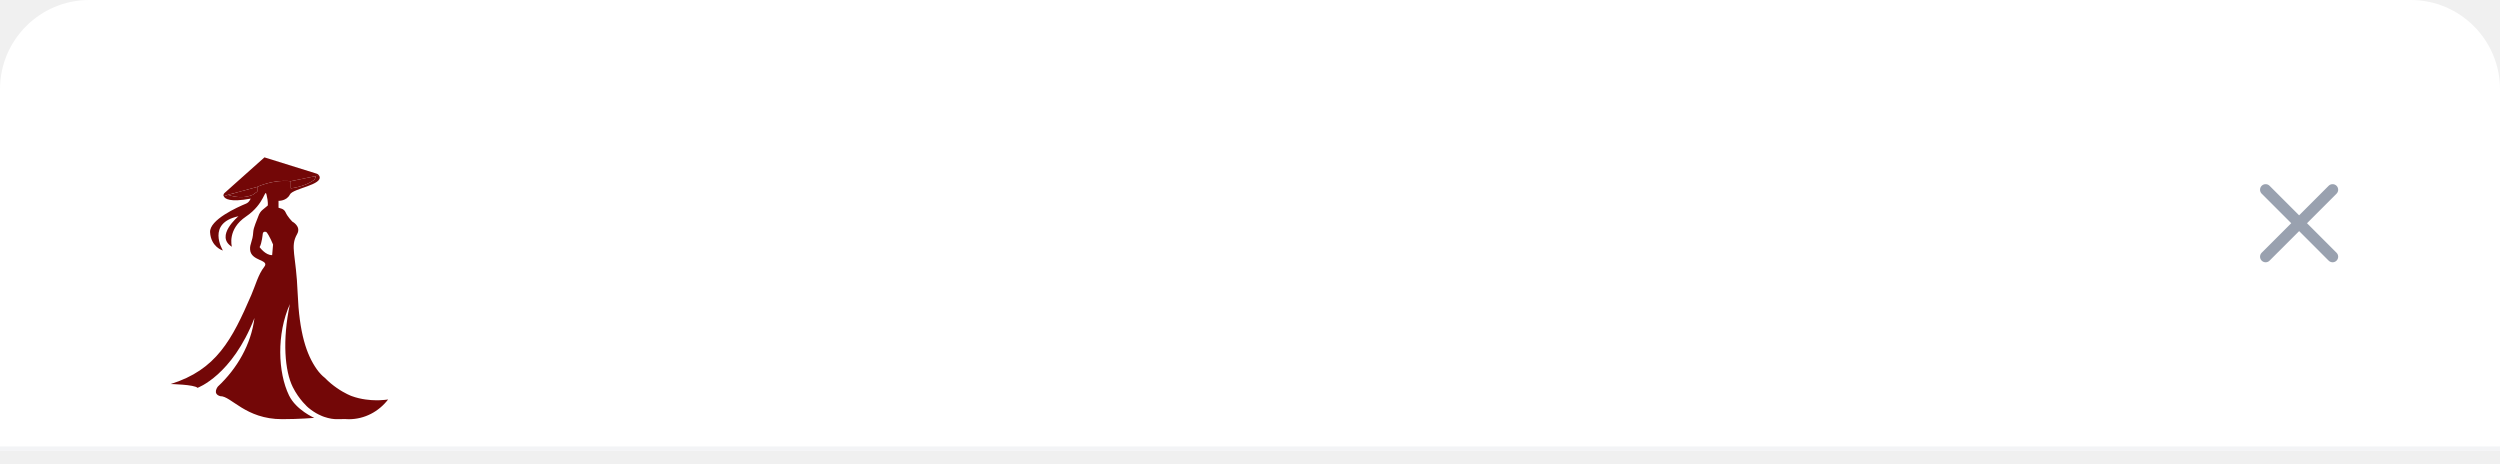
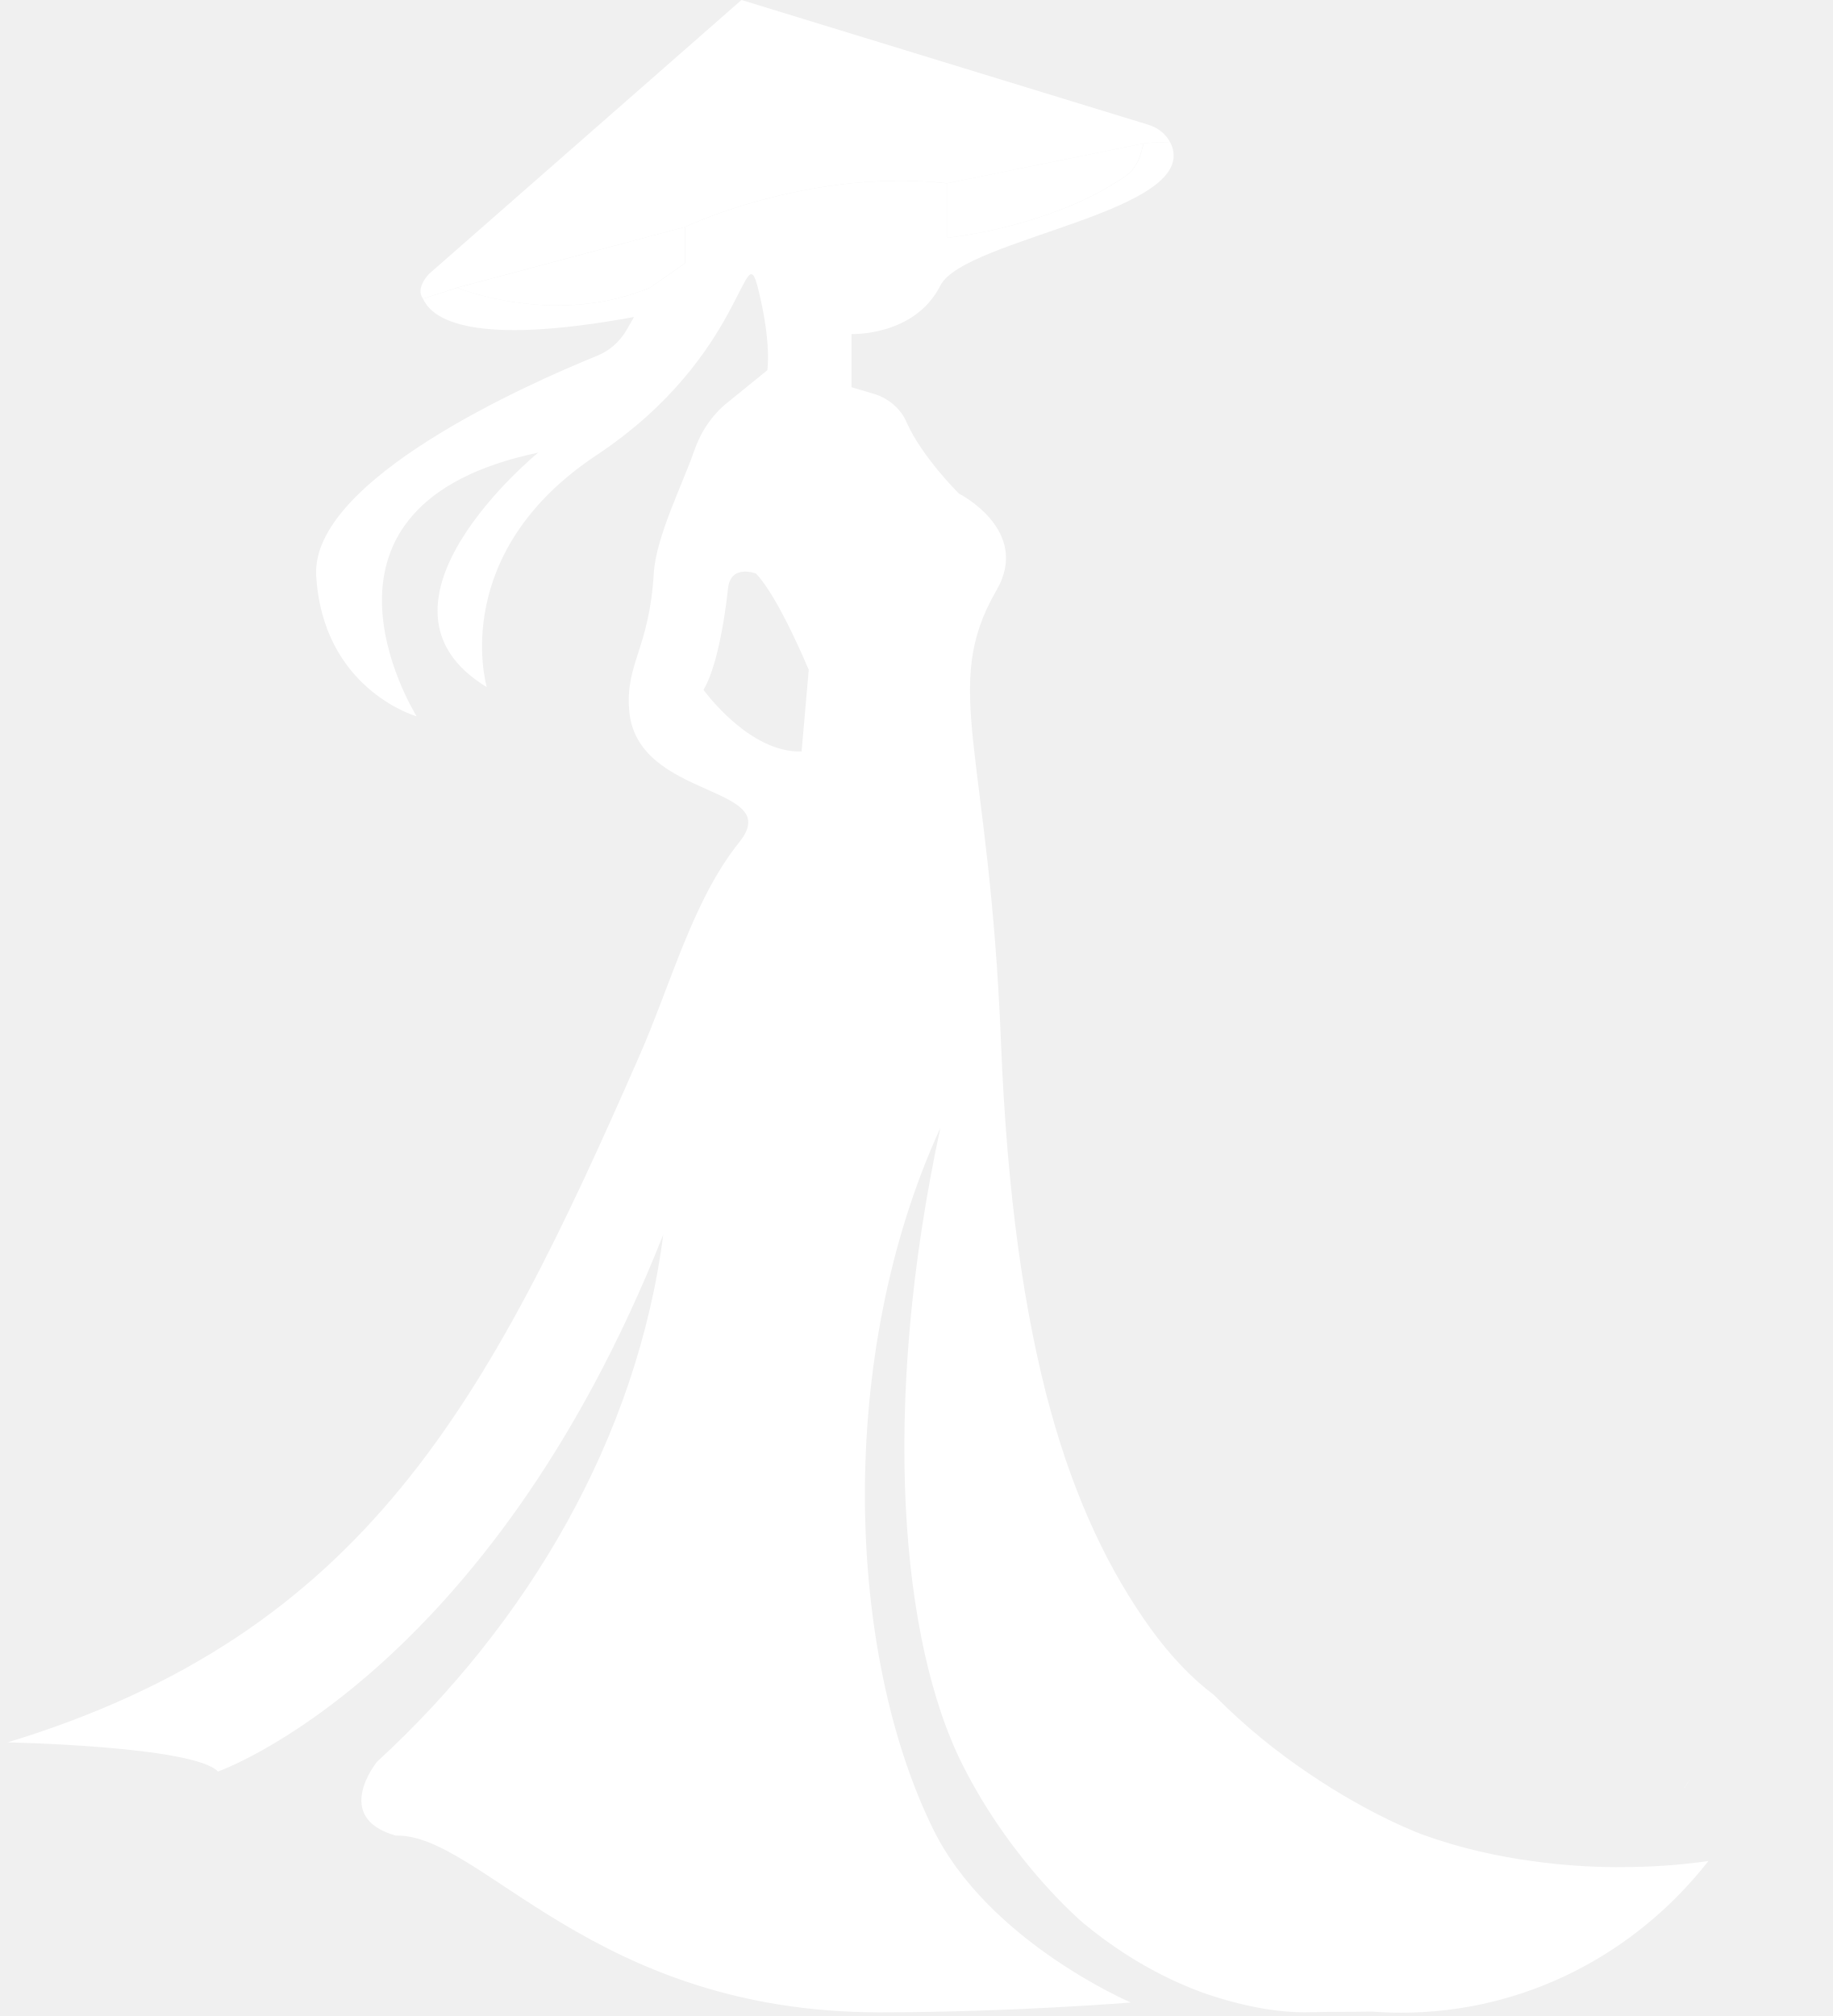
- <svg xmlns="http://www.w3.org/2000/svg" width="448" height="83" viewBox="0 0 448 83" fill="none">
-   <mask id="path-1-inside-1_902_3837" fill="white">
-     <path d="M0 16C0 7.163 7.163 0 16 0H432C440.837 0 448 7.163 448 16V80.8H0V16Z" />
-   </mask>
-   <path d="M0 16C0 7.163 7.163 0 16 0H432C440.837 0 448 7.163 448 16V80.8H0V16Z" fill="white" />
-   <path d="M0 0H448H0M448 81.6H0V80H448V81.6ZM448 80M0 80.8V0V80.8M0 80.8M448 0V80.8V0" fill="#F3F4F6" mask="url(#path-1-inside-1_902_3837)" />
-   <g clip-path="url(#clip0_902_3837)">
-     <path d="M57.219 31.526C56.773 31.509 56.608 31.544 56.608 31.544H56.605L52.107 32.473C51.925 32.453 51.74 32.438 51.56 32.429C51.034 32.4 50.521 32.414 50.034 32.461C49.953 32.467 49.874 32.476 49.796 32.485C49.759 32.485 49.723 32.494 49.689 32.497C49.644 32.503 49.602 32.508 49.56 32.514C49.485 32.523 49.409 32.535 49.334 32.547C49.21 32.564 49.093 32.585 48.978 32.606C48.95 32.611 48.919 32.617 48.891 32.623C48.866 32.629 48.838 32.632 48.812 32.638C48.768 32.647 48.723 32.656 48.678 32.664H48.675L48.474 32.709C48.44 32.717 48.406 32.726 48.373 32.732C48.339 32.738 48.306 32.747 48.272 32.755H48.269C48.252 32.758 48.236 32.764 48.221 32.767C48.21 32.77 48.202 32.773 48.191 32.776C48.104 32.797 48.02 32.817 47.939 32.841C47.908 32.847 47.877 32.858 47.846 32.864C47.832 32.87 47.818 32.87 47.807 32.876C47.734 32.897 47.661 32.92 47.594 32.938C47.507 32.961 47.423 32.988 47.345 33.014C47.266 33.041 47.194 33.064 47.123 33.088C47.121 33.088 47.115 33.091 47.112 33.091C47.039 33.114 46.972 33.138 46.908 33.161C46.829 33.191 46.759 33.217 46.695 33.241C46.633 33.264 46.577 33.285 46.527 33.309C46.476 33.326 46.429 33.347 46.387 33.364C46.317 33.394 46.261 33.417 46.216 33.435C46.157 33.461 46.121 33.482 46.104 33.488C46.101 33.491 46.098 33.491 46.098 33.491L40.877 34.905L40.093 35.164C40 35.035 40.037 34.888 40.098 34.773C40.11 34.749 40.121 34.732 40.132 34.714C40.154 34.679 40.177 34.65 40.196 34.629C40.213 34.602 40.23 34.588 40.23 34.588L47.392 28.2L56.714 31.109C56.927 31.173 57.118 31.317 57.219 31.526Z" fill="#730707" />
-     <path d="M46.098 33.491V34.335L45.294 34.908C45.205 34.944 45.112 34.982 45.023 35.011C44.967 35.032 44.911 35.053 44.857 35.067C44.849 35.07 44.843 35.07 44.835 35.073C44.762 35.097 44.692 35.117 44.619 35.135C44.555 35.152 44.49 35.17 44.426 35.185C44.42 35.185 44.415 35.188 44.409 35.188C44.336 35.205 44.266 35.22 44.194 35.232C44.14 35.241 44.09 35.249 44.037 35.255C43.986 35.264 43.939 35.27 43.888 35.276C43.827 35.285 43.765 35.291 43.703 35.297C43.687 35.3 43.672 35.3 43.658 35.3C43.58 35.308 43.502 35.311 43.426 35.314C43.345 35.317 43.264 35.32 43.182 35.32C43.081 35.32 42.983 35.32 42.888 35.314C42.88 35.314 42.871 35.314 42.863 35.311C42.841 35.311 42.818 35.311 42.796 35.308C42.765 35.308 42.734 35.305 42.703 35.302C42.684 35.302 42.664 35.302 42.645 35.297C42.589 35.294 42.532 35.288 42.479 35.282C42.423 35.276 42.37 35.27 42.317 35.261C42.266 35.255 42.213 35.249 42.163 35.241C42.129 35.235 42.096 35.229 42.065 35.223C41.998 35.214 41.936 35.202 41.874 35.188C41.843 35.182 41.813 35.176 41.785 35.17C41.754 35.164 41.726 35.158 41.698 35.152C41.642 35.141 41.589 35.126 41.535 35.114C41.51 35.108 41.485 35.102 41.462 35.094C41.412 35.082 41.367 35.067 41.322 35.055C41.3 35.05 41.28 35.044 41.261 35.038C41.219 35.026 41.182 35.014 41.146 35.002C41.104 34.988 41.065 34.973 41.031 34.964C40.964 34.938 40.916 34.92 40.894 34.914C40.883 34.914 40.877 34.908 40.877 34.908L46.098 33.491Z" fill="#730707" />
-     <path d="M56.605 31.544L56.538 31.791C56.504 31.909 56.454 32.017 56.384 32.111C56.373 32.129 56.359 32.144 56.345 32.161C56.333 32.176 56.317 32.191 56.303 32.209C56.266 32.247 56.227 32.279 56.185 32.312C56.084 32.382 55.98 32.45 55.877 32.511C55.784 32.57 55.689 32.623 55.594 32.676C55.583 32.682 55.572 32.688 55.56 32.694C55.504 32.723 55.451 32.753 55.395 32.779C55.319 32.817 55.244 32.853 55.168 32.891C55.098 32.923 55.028 32.953 54.958 32.985C54.947 32.988 54.938 32.994 54.927 32.997C54.924 33 54.919 33 54.916 33.003C54.885 33.014 54.857 33.029 54.826 33.041C54.745 33.073 54.667 33.105 54.583 33.135C54.532 33.156 54.476 33.173 54.423 33.194C54.317 33.232 54.213 33.267 54.106 33.303C53.868 33.379 53.639 33.444 53.426 33.497C53.314 33.526 53.207 33.55 53.107 33.573C53.065 33.582 53.023 33.591 52.983 33.6C52.824 33.632 52.678 33.658 52.557 33.679C52.496 33.688 52.44 33.697 52.389 33.706C52.339 33.714 52.294 33.72 52.258 33.726C52.238 33.726 52.221 33.729 52.205 33.732C52.174 33.735 52.151 33.738 52.135 33.741C52.115 33.744 52.107 33.744 52.107 33.744V32.473L56.605 31.544Z" fill="#730707" />
-     <path d="M68.997 69.883H69C69.045 69.812 69.09 69.742 69.129 69.671C69.087 69.742 69.042 69.812 68.997 69.883ZM53.216 33.547C53.179 33.556 53.143 33.564 53.107 33.573C53.207 33.55 53.314 33.526 53.426 33.497C53.353 33.514 53.283 33.532 53.216 33.547ZM52.558 33.679C52.678 33.658 52.824 33.632 52.983 33.6C52.944 33.605 52.905 33.614 52.866 33.62C52.754 33.644 52.65 33.661 52.558 33.679ZM52.112 33.741H52.107C52.107 33.741 52.115 33.744 52.135 33.741C52.151 33.738 52.174 33.735 52.205 33.732C52.174 33.735 52.149 33.738 52.135 33.738C52.123 33.738 52.118 33.741 52.112 33.741ZM49.796 32.485C49.874 32.476 49.953 32.467 50.034 32.462C50.006 32.462 49.975 32.464 49.947 32.467C49.897 32.473 49.846 32.479 49.796 32.485ZM49.334 32.547C49.409 32.535 49.485 32.523 49.56 32.514C49.518 32.517 49.479 32.523 49.44 32.529C49.404 32.535 49.367 32.541 49.334 32.547ZM48.891 32.623C48.919 32.617 48.95 32.611 48.978 32.606C48.972 32.608 48.961 32.608 48.955 32.608C48.933 32.614 48.913 32.617 48.891 32.623ZM48.272 32.756C48.306 32.747 48.339 32.738 48.373 32.732C48.339 32.738 48.306 32.744 48.275 32.753H48.272V32.756Z" fill="white" />
-     <path d="M68.031 71.721C67.843 71.727 67.641 71.73 67.428 71.73H67.426C66.86 71.727 66.218 71.688 65.532 71.591C64.728 71.483 63.865 71.288 63 70.971C63 70.971 61.826 70.541 60.37 69.53C59.684 69.059 58.938 68.459 58.218 67.715C57.714 67.33 57.23 66.815 56.77 66.171C55.832 64.845 55.053 63.212 54.474 61.077C53.868 58.83 53.479 56.048 53.339 52.519C53.073 45.637 51.947 44.228 53.233 41.967C54.039 40.561 52.376 39.708 52.376 39.708C52.376 39.708 51.524 38.852 51.174 38.041C51.037 37.717 50.751 37.482 50.426 37.382L49.913 37.229V35.988C49.913 35.988 51.361 36.044 51.95 34.858C52.502 33.744 57.994 33.132 57.221 31.526C56.776 31.509 56.611 31.544 56.611 31.544L56.541 31.791C56.507 31.909 56.457 32.017 56.387 32.111C56.375 32.129 56.361 32.144 56.347 32.161C56.336 32.176 56.319 32.191 56.305 32.209C56.269 32.247 56.23 32.279 56.188 32.312C56.087 32.382 55.986 32.45 55.88 32.511C55.863 32.523 55.843 32.535 55.824 32.547C55.815 32.553 55.804 32.559 55.793 32.564C55.728 32.603 55.664 32.638 55.597 32.676C55.586 32.682 55.574 32.688 55.563 32.694C55.51 32.723 55.454 32.75 55.401 32.779H55.398C55.322 32.817 55.247 32.853 55.171 32.891C55.14 32.906 55.106 32.92 55.076 32.935H55.073C55.036 32.953 54.997 32.97 54.961 32.985C54.95 32.988 54.941 32.994 54.93 32.997C54.927 33 54.922 33 54.919 33.003C54.888 33.014 54.86 33.029 54.829 33.041C54.748 33.073 54.67 33.105 54.586 33.135C54.535 33.156 54.479 33.173 54.426 33.194C54.319 33.232 54.216 33.267 54.109 33.303C53.871 33.379 53.642 33.444 53.429 33.497C53.317 33.526 53.21 33.55 53.109 33.573C53.067 33.582 53.025 33.591 52.986 33.6C52.827 33.632 52.681 33.658 52.56 33.679C52.499 33.691 52.443 33.7 52.392 33.706C52.342 33.714 52.297 33.72 52.261 33.726C52.241 33.726 52.224 33.729 52.207 33.732C52.177 33.735 52.154 33.738 52.137 33.741C52.118 33.744 52.109 33.744 52.109 33.744V32.476C51.927 32.456 51.745 32.441 51.563 32.429C51.037 32.403 50.524 32.417 50.037 32.461C49.955 32.467 49.877 32.476 49.798 32.485C49.762 32.485 49.726 32.494 49.692 32.497C49.647 32.503 49.605 32.508 49.563 32.514C49.488 32.523 49.412 32.535 49.336 32.547C49.213 32.564 49.095 32.585 48.981 32.606C48.953 32.611 48.922 32.617 48.894 32.623C48.868 32.629 48.84 32.632 48.815 32.638C48.77 32.647 48.726 32.656 48.681 32.664H48.678L48.476 32.709C48.443 32.717 48.409 32.726 48.376 32.732C48.342 32.738 48.308 32.747 48.275 32.755H48.272C48.255 32.758 48.238 32.764 48.224 32.767C48.213 32.77 48.205 32.773 48.194 32.776C48.109 32.797 48.023 32.817 47.941 32.841C47.911 32.847 47.88 32.858 47.849 32.864C47.835 32.87 47.821 32.87 47.81 32.876C47.737 32.897 47.664 32.92 47.597 32.938C47.51 32.961 47.426 32.988 47.348 33.014C47.269 33.041 47.196 33.064 47.126 33.088C47.123 33.088 47.118 33.091 47.115 33.091C47.042 33.114 46.975 33.138 46.911 33.161C46.832 33.191 46.762 33.217 46.698 33.241C46.639 33.264 46.583 33.285 46.53 33.309C46.479 33.326 46.432 33.347 46.39 33.364C46.32 33.394 46.264 33.417 46.219 33.435C46.16 33.461 46.123 33.482 46.107 33.488C46.104 33.491 46.101 33.491 46.101 33.491V34.335L45.297 34.908C45.208 34.947 45.118 34.982 45.026 35.011C44.972 35.032 44.916 35.053 44.86 35.067C44.852 35.07 44.846 35.07 44.838 35.073C44.765 35.099 44.692 35.12 44.622 35.135C44.558 35.153 44.493 35.17 44.429 35.185C44.423 35.185 44.418 35.188 44.412 35.188C44.339 35.205 44.269 35.22 44.196 35.232C44.143 35.241 44.093 35.249 44.039 35.255C43.989 35.264 43.939 35.273 43.891 35.276C43.829 35.285 43.768 35.291 43.706 35.297C43.689 35.3 43.675 35.3 43.661 35.3C43.583 35.308 43.505 35.311 43.429 35.314C43.348 35.317 43.266 35.32 43.185 35.32C43.084 35.32 42.986 35.32 42.891 35.314C42.883 35.314 42.874 35.314 42.866 35.311C42.843 35.311 42.821 35.311 42.799 35.308C42.768 35.308 42.737 35.305 42.706 35.302C42.687 35.302 42.667 35.302 42.647 35.297C42.591 35.294 42.535 35.288 42.482 35.282C42.426 35.276 42.373 35.27 42.32 35.261C42.269 35.255 42.216 35.249 42.166 35.241C42.132 35.235 42.098 35.229 42.068 35.223C42 35.214 41.936 35.203 41.877 35.188C41.846 35.182 41.815 35.176 41.787 35.17C41.757 35.164 41.729 35.158 41.701 35.153C41.645 35.141 41.591 35.126 41.538 35.114C41.513 35.108 41.488 35.102 41.465 35.094C41.415 35.082 41.367 35.07 41.325 35.055C41.303 35.05 41.283 35.044 41.264 35.038C41.222 35.026 41.185 35.014 41.149 35.002C41.107 34.991 41.068 34.976 41.034 34.964C40.969 34.944 40.922 34.926 40.897 34.914C40.886 34.914 40.88 34.908 40.88 34.908L40.096 35.164C40.303 35.647 41.222 36.282 44.93 35.591L44.751 35.908C44.594 36.176 44.359 36.382 44.087 36.493C42.575 37.117 37.51 39.376 37.647 41.629C37.801 44.217 39.846 44.872 39.947 44.899C39.858 44.743 36.992 39.976 42.734 38.752C42.734 38.752 38.451 42.302 41.555 44.219C41.519 44.087 40.72 41.073 44.076 38.808C47.502 36.493 47.448 33.617 47.77 34.917C48.09 36.211 47.983 36.832 47.983 36.832L47.065 37.59C46.712 37.879 46.457 38.273 46.306 38.717C46.042 39.493 45.429 40.72 45.381 41.573C45.28 43.308 44.734 43.667 44.818 44.749C44.975 46.861 48.412 46.481 47.342 47.834C46.272 49.19 45.782 51.134 45.037 52.854C41.583 60.866 38.773 66.28 30.575 68.821C30.575 68.821 34.835 68.906 35.395 69.5C35.395 69.5 41.583 67.303 45.6 56.98C44.995 61.733 42.493 66.042 39.04 69.274C39.04 69.274 37.998 70.571 39.468 70.994C41.42 70.941 43.972 75.115 50.552 75.115C53.552 75.115 56.314 74.885 56.314 74.885C56.314 74.885 53.056 73.471 51.79 70.853C49.804 66.762 49.538 59.851 51.95 54.495C50.574 61.001 51.037 66.486 52.465 69.359C53.6 71.647 55.221 73.029 55.221 73.029C56.557 74.165 57.796 74.597 58.087 74.7C59.028 75.015 59.779 75.129 60.42 75.112C60.874 75.1 61.353 75.106 61.857 75.097C62.073 75.115 62.288 75.124 62.507 75.124C65.353 75.124 67.891 73.744 69.552 71.585C69.283 71.627 68.745 71.697 68.034 71.721H68.031ZM48.77 45.719C47.566 45.761 46.521 44.281 46.521 44.281C46.925 43.605 47.084 41.908 47.084 41.908C47.154 41.34 47.726 41.573 47.726 41.573C48.247 42.123 48.933 43.817 48.933 43.817L48.77 45.719Z" fill="#730707" />
+ <svg xmlns="http://www.w3.org/2000/svg" width="30" height="33" viewBox="0 0 30 33" fill="none">
+   <g clip-path="url(#clip0_2992_8892)">
+     <path d="M19.156 2.335C18.838 2.323 18.72 2.348 18.72 2.348H18.718L15.505 3C15.375 2.986 15.242 2.976 15.114 2.969C14.738 2.949 14.372 2.959 14.024 2.992C13.966 2.996 13.91 3.002 13.854 3.009C13.828 3.009 13.802 3.015 13.778 3.017C13.746 3.021 13.716 3.025 13.686 3.029C13.632 3.035 13.578 3.044 13.524 3.052C13.436 3.064 13.352 3.079 13.27 3.093C13.25 3.097 13.228 3.102 13.208 3.106C13.19 3.11 13.17 3.112 13.152 3.116C13.12 3.122 13.088 3.128 13.056 3.135H13.054L12.91 3.166C12.886 3.172 12.862 3.178 12.838 3.182C12.814 3.186 12.79 3.192 12.766 3.199H12.764C12.752 3.201 12.739 3.205 12.729 3.207C12.722 3.209 12.716 3.211 12.707 3.213C12.646 3.228 12.585 3.242 12.527 3.258C12.505 3.263 12.483 3.271 12.461 3.275C12.451 3.279 12.441 3.279 12.433 3.283C12.381 3.298 12.329 3.314 12.281 3.327C12.219 3.343 12.159 3.362 12.103 3.38C12.047 3.399 11.995 3.415 11.945 3.432C11.943 3.432 11.939 3.434 11.937 3.434C11.885 3.451 11.837 3.467 11.791 3.484C11.735 3.504 11.685 3.523 11.639 3.539C11.595 3.556 11.555 3.57 11.519 3.587C11.483 3.599 11.449 3.614 11.419 3.626C11.369 3.647 11.329 3.663 11.297 3.676C11.255 3.694 11.229 3.709 11.217 3.713C11.215 3.715 11.213 3.715 11.213 3.715L7.484 4.708L6.923 4.89C6.857 4.799 6.883 4.696 6.927 4.615C6.935 4.599 6.943 4.586 6.951 4.574C6.967 4.549 6.983 4.528 6.997 4.514C7.009 4.495 7.021 4.485 7.021 4.485L12.137 0L18.796 2.042C18.948 2.088 19.084 2.189 19.156 2.335Z" fill="white" />
+     <path d="M11.213 3.715V4.307L10.639 4.71C10.575 4.735 10.509 4.762 10.444 4.782C10.405 4.797 10.364 4.811 10.326 4.822C10.32 4.824 10.316 4.824 10.31 4.826C10.258 4.842 10.208 4.857 10.156 4.869C10.11 4.882 10.064 4.894 10.018 4.904C10.014 4.904 10.01 4.906 10.006 4.906C9.954 4.919 9.904 4.929 9.852 4.937C9.814 4.943 9.778 4.95 9.74 4.954C9.704 4.96 9.67 4.964 9.634 4.968C9.59 4.974 9.546 4.979 9.502 4.983C9.49 4.985 9.48 4.985 9.47 4.985C9.414 4.991 9.358 4.993 9.304 4.995C9.246 4.997 9.188 4.999 9.13 4.999C9.058 4.999 8.988 4.999 8.92 4.995C8.914 4.995 8.908 4.995 8.902 4.993C8.886 4.993 8.87 4.993 8.854 4.991C8.832 4.991 8.81 4.989 8.788 4.987C8.774 4.987 8.76 4.987 8.746 4.983C8.706 4.981 8.666 4.977 8.628 4.972C8.588 4.968 8.55 4.964 8.512 4.958C8.476 4.954 8.438 4.95 8.402 4.943C8.378 4.939 8.354 4.935 8.332 4.931C8.284 4.925 8.24 4.917 8.196 4.906C8.174 4.902 8.152 4.898 8.132 4.894C8.11 4.89 8.09 4.886 8.07 4.882C8.03 4.873 7.992 4.863 7.954 4.855C7.936 4.851 7.918 4.846 7.902 4.84C7.866 4.832 7.834 4.822 7.802 4.813C7.786 4.809 7.772 4.805 7.758 4.801C7.727 4.793 7.701 4.784 7.675 4.776C7.645 4.766 7.617 4.756 7.593 4.749C7.545 4.731 7.511 4.718 7.495 4.714C7.487 4.714 7.483 4.71 7.483 4.71L11.213 3.715Z" fill="white" />
+     <path d="M18.718 2.348L18.67 2.521C18.646 2.604 18.61 2.68 18.56 2.746C18.552 2.759 18.542 2.769 18.532 2.782C18.524 2.792 18.512 2.802 18.502 2.815C18.476 2.841 18.448 2.864 18.418 2.887C18.346 2.936 18.271 2.984 18.197 3.027C18.131 3.069 18.063 3.106 17.995 3.143C17.987 3.147 17.979 3.151 17.971 3.155C17.931 3.176 17.893 3.197 17.853 3.215C17.799 3.242 17.745 3.267 17.691 3.294C17.641 3.316 17.591 3.337 17.541 3.36C17.533 3.362 17.527 3.366 17.519 3.368C17.517 3.37 17.513 3.37 17.511 3.372C17.489 3.38 17.469 3.391 17.447 3.399C17.389 3.422 17.333 3.444 17.273 3.465C17.237 3.479 17.197 3.492 17.159 3.506C17.083 3.533 17.009 3.558 16.933 3.583C16.763 3.636 16.599 3.682 16.447 3.719C16.367 3.74 16.291 3.756 16.219 3.773C16.189 3.779 16.159 3.785 16.131 3.791C16.017 3.814 15.913 3.833 15.826 3.847C15.783 3.853 15.742 3.859 15.707 3.866C15.671 3.872 15.638 3.876 15.612 3.88C15.598 3.88 15.586 3.882 15.574 3.884C15.552 3.886 15.536 3.888 15.524 3.89C15.51 3.892 15.504 3.892 15.504 3.892V3L18.718 2.348Z" fill="white" />
+     <path d="M27.569 29.267H27.571C27.603 29.217 27.635 29.168 27.663 29.118C27.633 29.168 27.601 29.217 27.569 29.267ZM16.297 3.754C16.271 3.76 16.245 3.767 16.219 3.773C16.291 3.756 16.367 3.74 16.447 3.719C16.395 3.731 16.345 3.744 16.297 3.754ZM15.827 3.847C15.913 3.833 16.017 3.814 16.131 3.791C16.103 3.795 16.075 3.802 16.047 3.806C15.967 3.822 15.893 3.835 15.827 3.847ZM15.509 3.89H15.505C15.505 3.89 15.511 3.893 15.525 3.89C15.537 3.888 15.553 3.886 15.575 3.884C15.553 3.886 15.535 3.888 15.525 3.888C15.517 3.888 15.513 3.89 15.509 3.89ZM13.854 3.009C13.91 3.003 13.966 2.996 14.024 2.992C14.004 2.992 13.982 2.994 13.962 2.996C13.926 3 13.89 3.005 13.854 3.009ZM13.524 3.052C13.578 3.044 13.632 3.036 13.686 3.029C13.656 3.031 13.628 3.036 13.6 3.04C13.574 3.044 13.548 3.048 13.524 3.052ZM13.208 3.106C13.228 3.102 13.25 3.098 13.27 3.093C13.266 3.095 13.258 3.095 13.254 3.095C13.238 3.1 13.224 3.102 13.208 3.106ZM12.766 3.199C12.79 3.192 12.814 3.186 12.838 3.182C12.814 3.186 12.79 3.19 12.768 3.197H12.766V3.199Z" fill="white" />
+     <path d="M26.879 30.557C26.745 30.561 26.601 30.563 26.449 30.563H26.447C26.042 30.561 25.584 30.535 25.094 30.466C24.52 30.39 23.904 30.254 23.285 30.031C23.285 30.031 22.447 29.729 21.407 29.019C20.916 28.688 20.384 28.267 19.87 27.745C19.51 27.474 19.164 27.113 18.836 26.661C18.165 25.729 17.609 24.583 17.195 23.084C16.763 21.506 16.485 19.553 16.385 17.075C16.195 12.243 15.39 11.254 16.309 9.666C16.885 8.679 15.697 8.08 15.697 8.08C15.697 8.08 15.088 7.479 14.838 6.909C14.74 6.682 14.536 6.517 14.304 6.447L13.938 6.339V5.468C13.938 5.468 14.972 5.507 15.392 4.675C15.787 3.892 19.71 3.463 19.158 2.336C18.84 2.323 18.722 2.348 18.722 2.348L18.672 2.521C18.648 2.604 18.612 2.68 18.562 2.746C18.554 2.759 18.544 2.769 18.534 2.782C18.526 2.792 18.514 2.802 18.504 2.815C18.477 2.841 18.45 2.864 18.419 2.887C18.348 2.936 18.276 2.984 18.199 3.027C18.187 3.036 18.173 3.044 18.159 3.052C18.153 3.056 18.145 3.06 18.137 3.064C18.091 3.091 18.045 3.116 17.997 3.143C17.989 3.147 17.981 3.151 17.973 3.155C17.935 3.176 17.895 3.195 17.857 3.215H17.855C17.801 3.242 17.747 3.267 17.693 3.294C17.671 3.304 17.647 3.314 17.625 3.325H17.623C17.597 3.337 17.569 3.349 17.543 3.36C17.535 3.362 17.529 3.366 17.521 3.368C17.519 3.37 17.515 3.37 17.513 3.372C17.491 3.38 17.471 3.391 17.449 3.399C17.391 3.422 17.335 3.444 17.275 3.465C17.239 3.479 17.199 3.492 17.161 3.506C17.085 3.533 17.011 3.558 16.935 3.583C16.765 3.636 16.601 3.682 16.449 3.719C16.369 3.74 16.293 3.756 16.221 3.773C16.191 3.779 16.161 3.785 16.133 3.791C16.019 3.814 15.915 3.833 15.829 3.847C15.784 3.855 15.745 3.861 15.709 3.866C15.672 3.872 15.64 3.876 15.614 3.88C15.6 3.88 15.588 3.882 15.576 3.884C15.554 3.886 15.538 3.888 15.526 3.89C15.512 3.892 15.506 3.892 15.506 3.892V3.002C15.376 2.988 15.246 2.978 15.116 2.969C14.74 2.951 14.374 2.961 14.026 2.992C13.968 2.996 13.912 3.002 13.856 3.009C13.83 3.009 13.804 3.015 13.78 3.017C13.748 3.021 13.718 3.025 13.688 3.029C13.634 3.036 13.58 3.044 13.526 3.052C13.438 3.064 13.354 3.079 13.272 3.093C13.252 3.097 13.229 3.102 13.21 3.106C13.191 3.11 13.171 3.112 13.153 3.116C13.121 3.122 13.089 3.128 13.057 3.135H13.056L12.911 3.166C12.887 3.172 12.863 3.178 12.839 3.182C12.815 3.186 12.791 3.192 12.767 3.199H12.765C12.753 3.201 12.741 3.205 12.731 3.207C12.723 3.209 12.717 3.211 12.709 3.213C12.649 3.228 12.587 3.242 12.529 3.259C12.507 3.263 12.485 3.271 12.463 3.275C12.453 3.279 12.443 3.279 12.435 3.283C12.383 3.298 12.331 3.314 12.283 3.327C12.221 3.343 12.161 3.362 12.105 3.38C12.049 3.399 11.997 3.415 11.947 3.432C11.945 3.432 11.941 3.434 11.939 3.434C11.887 3.451 11.839 3.467 11.793 3.484C11.737 3.504 11.687 3.523 11.641 3.539C11.599 3.556 11.559 3.57 11.521 3.587C11.485 3.599 11.451 3.614 11.421 3.626C11.371 3.647 11.331 3.663 11.299 3.676C11.257 3.694 11.231 3.709 11.219 3.713C11.217 3.715 11.215 3.715 11.215 3.715V4.308L10.64 4.71C10.576 4.737 10.512 4.762 10.447 4.782C10.409 4.797 10.368 4.811 10.328 4.822C10.322 4.824 10.318 4.824 10.312 4.826C10.26 4.844 10.208 4.859 10.158 4.869C10.112 4.882 10.066 4.894 10.02 4.904C10.016 4.904 10.012 4.906 10.008 4.906C9.956 4.919 9.906 4.929 9.854 4.937C9.816 4.944 9.78 4.95 9.742 4.954C9.706 4.96 9.67 4.966 9.636 4.968C9.592 4.975 9.548 4.979 9.504 4.983C9.492 4.985 9.482 4.985 9.472 4.985C9.416 4.991 9.36 4.993 9.306 4.995C9.248 4.997 9.19 4.999 9.132 4.999C9.06 4.999 8.99 4.999 8.922 4.995C8.916 4.995 8.91 4.995 8.904 4.993C8.888 4.993 8.872 4.993 8.856 4.991C8.834 4.991 8.812 4.989 8.79 4.987C8.776 4.987 8.762 4.987 8.748 4.983C8.708 4.981 8.668 4.977 8.63 4.972C8.59 4.968 8.552 4.964 8.514 4.958C8.478 4.954 8.44 4.95 8.404 4.944C8.38 4.939 8.356 4.935 8.334 4.931C8.286 4.925 8.24 4.917 8.198 4.906C8.176 4.902 8.154 4.898 8.134 4.894C8.112 4.89 8.092 4.886 8.072 4.882C8.032 4.873 7.994 4.863 7.956 4.855C7.938 4.851 7.92 4.846 7.903 4.84C7.867 4.832 7.833 4.824 7.803 4.813C7.787 4.809 7.773 4.805 7.759 4.801C7.729 4.793 7.703 4.785 7.677 4.776C7.647 4.768 7.619 4.758 7.595 4.749C7.549 4.735 7.515 4.723 7.497 4.714C7.489 4.714 7.485 4.71 7.485 4.71L6.925 4.89C7.073 5.229 7.729 5.675 10.378 5.189L10.25 5.412C10.138 5.6 9.97 5.745 9.776 5.823C8.696 6.261 5.078 7.847 5.176 9.429C5.286 11.246 6.747 11.706 6.819 11.725C6.755 11.615 4.708 8.268 8.81 7.409C8.81 7.409 5.751 9.901 7.968 11.248C7.942 11.155 7.371 9.038 9.768 7.448C12.215 5.823 12.177 3.804 12.407 4.716C12.635 5.625 12.559 6.061 12.559 6.061L11.903 6.593C11.651 6.796 11.469 7.072 11.361 7.384C11.173 7.929 10.735 8.791 10.701 9.389C10.629 10.608 10.238 10.86 10.298 11.62C10.411 13.102 12.865 12.836 12.101 13.786C11.337 14.738 10.987 16.102 10.454 17.311C7.988 22.936 5.981 26.737 0.125 28.521C0.125 28.521 3.168 28.581 3.568 28.998C3.568 28.998 7.988 27.456 10.857 20.208C10.425 23.545 8.638 26.57 6.171 28.839C6.171 28.839 5.427 29.75 6.477 30.047C7.871 30.01 9.694 32.94 14.394 32.94C16.537 32.94 18.51 32.779 18.51 32.779C18.51 32.779 16.183 31.786 15.278 29.948C13.86 27.076 13.67 22.223 15.392 18.463C14.41 23.03 14.74 26.882 15.761 28.899C16.571 30.506 17.729 31.476 17.729 31.476C18.684 32.273 19.568 32.577 19.776 32.649C20.448 32.87 20.985 32.95 21.443 32.938C21.767 32.93 22.109 32.934 22.469 32.928C22.623 32.94 22.777 32.946 22.933 32.946C24.966 32.946 26.779 31.978 27.965 30.462C27.773 30.491 27.389 30.541 26.881 30.557H26.879ZM13.121 12.301C12.261 12.33 11.515 11.291 11.515 11.291C11.803 10.816 11.917 9.625 11.917 9.625C11.967 9.226 12.375 9.389 12.375 9.389C12.747 9.776 13.238 10.965 13.238 10.965L13.121 12.301Z" fill="white" />
  </g>
-   <path d="M418 34L406 46" stroke="#99A1AF" stroke-width="2" stroke-linecap="round" stroke-linejoin="round" />
-   <path d="M406 34L418 46" stroke="#99A1AF" stroke-width="2" stroke-linecap="round" stroke-linejoin="round" />
  <defs>
-     <clipPath id="clip0_902_3837">
-       <rect width="42" height="47" fill="white" transform="translate(30.4004 28.2)" />
+     <clipPath id="clip0_2992_8892">
+       <rect width="30" height="33" fill="white" />
    </clipPath>
  </defs>
</svg>
